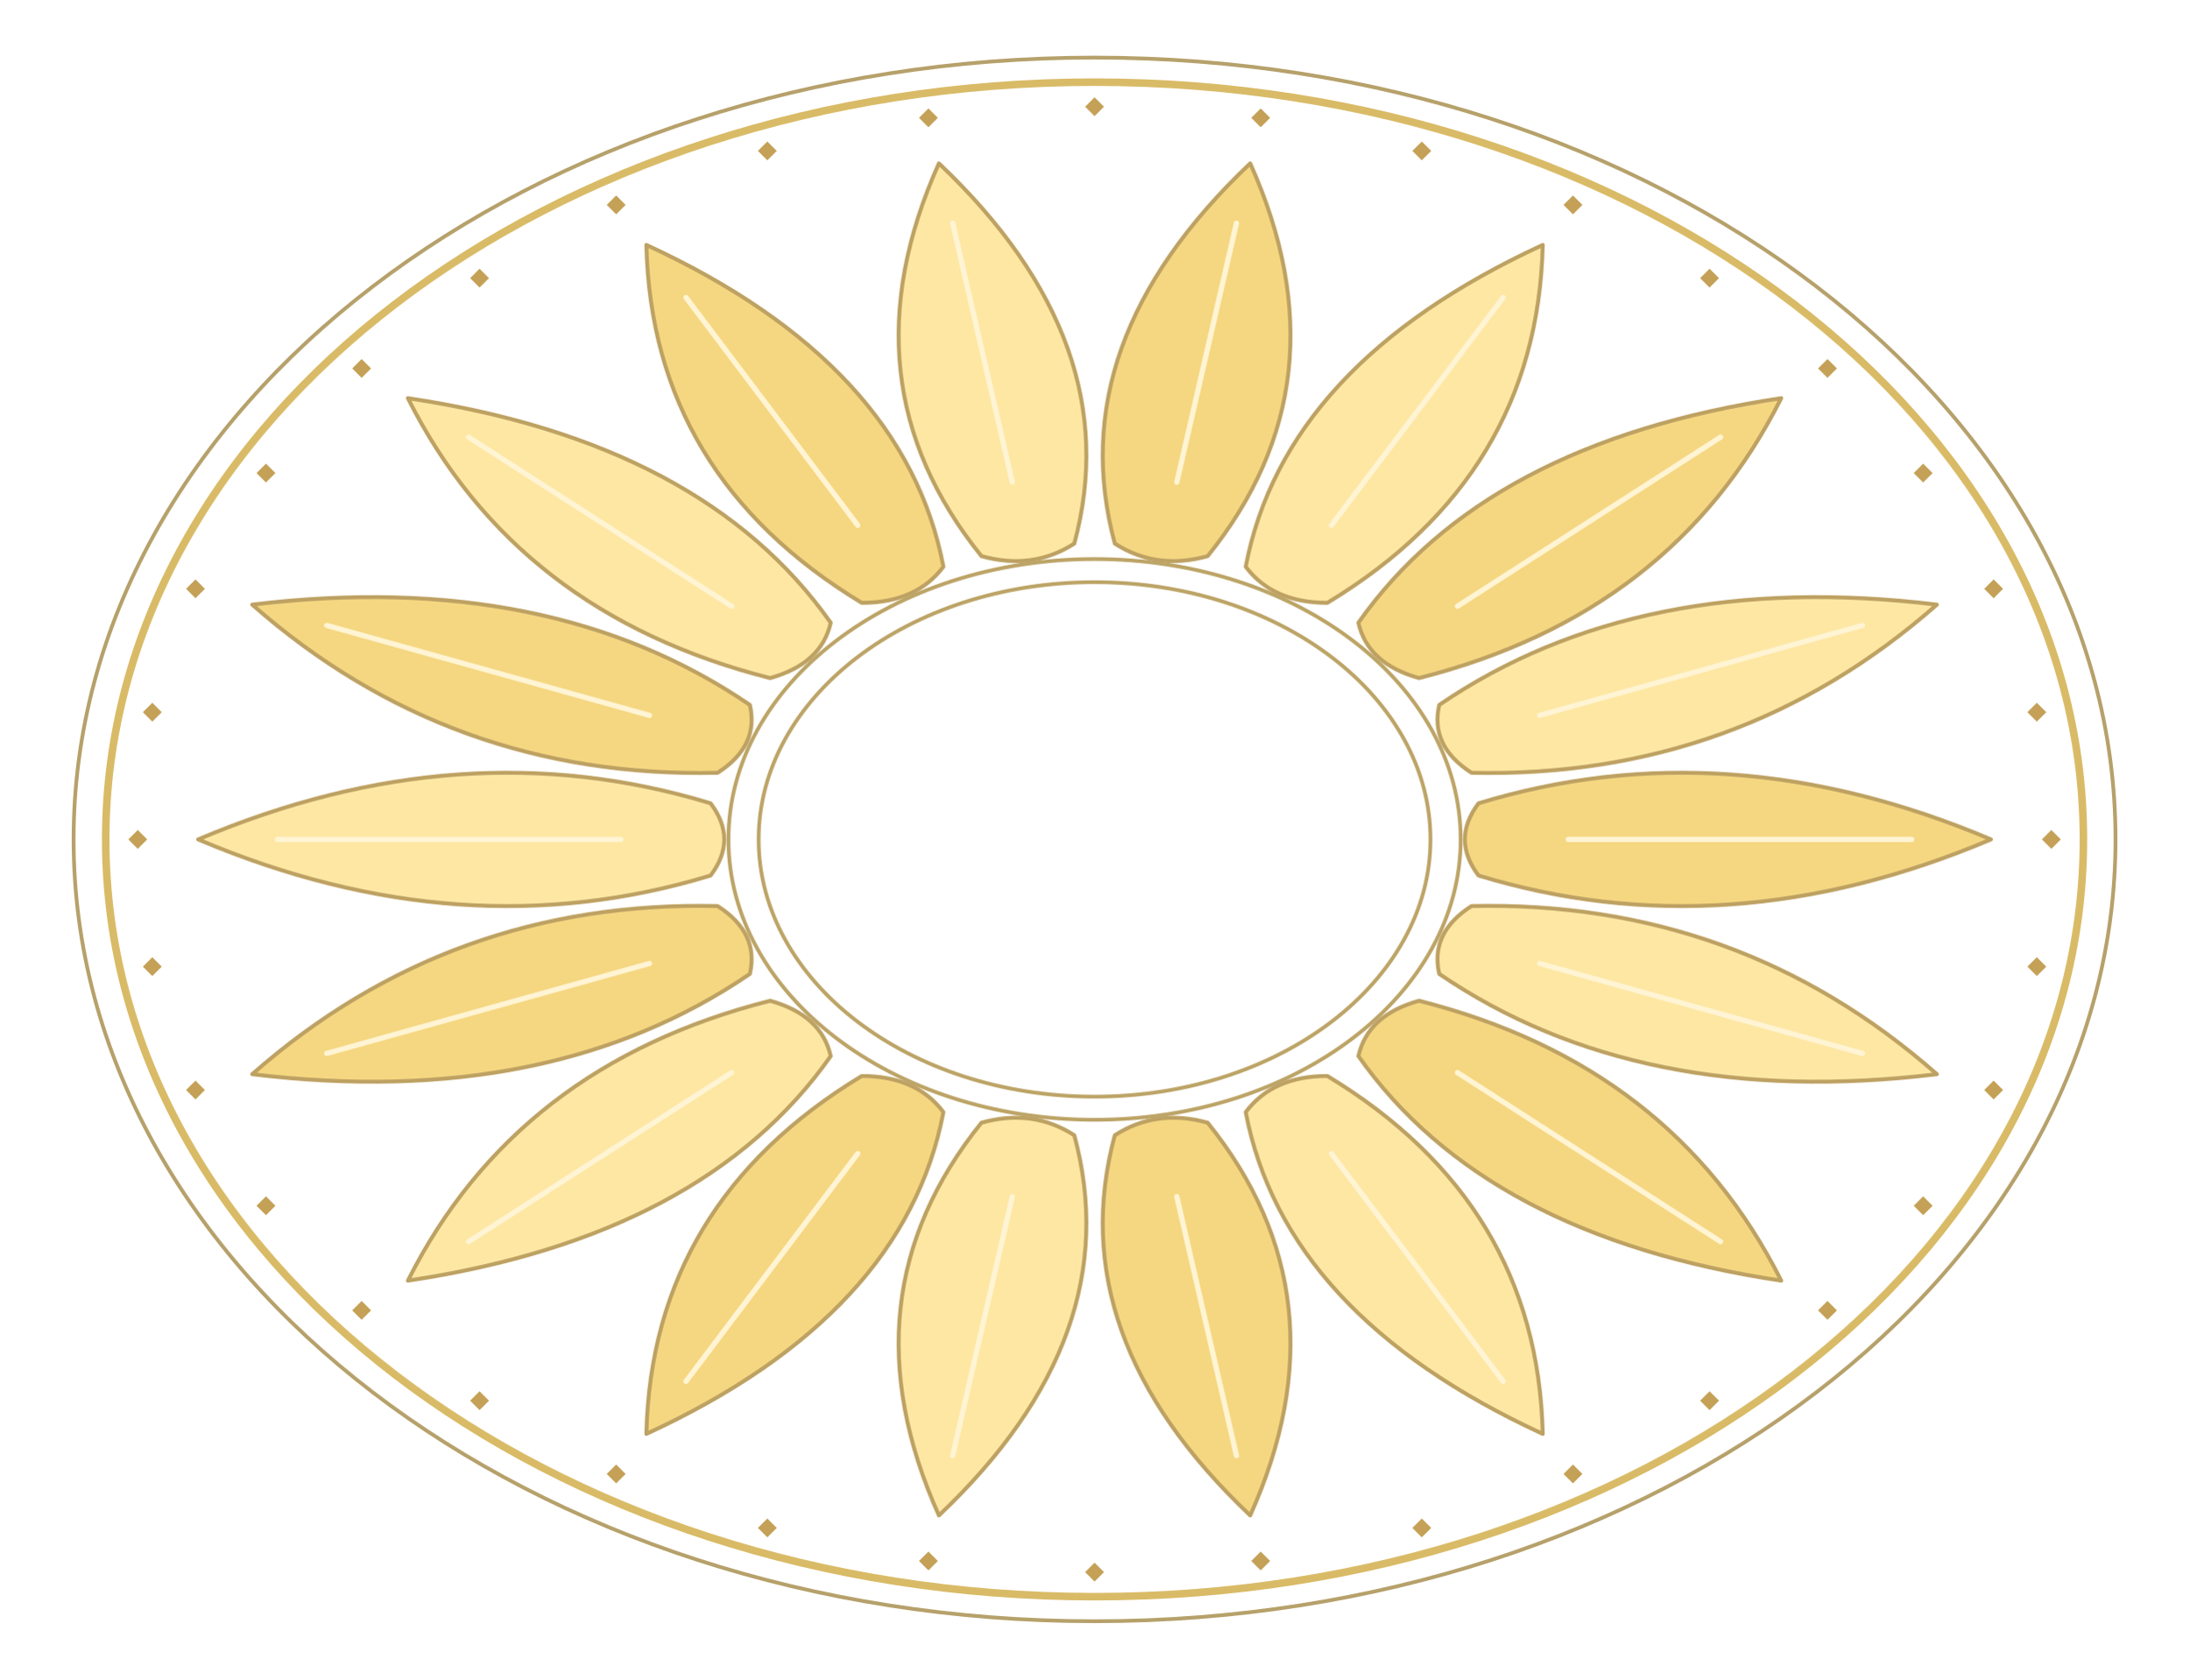
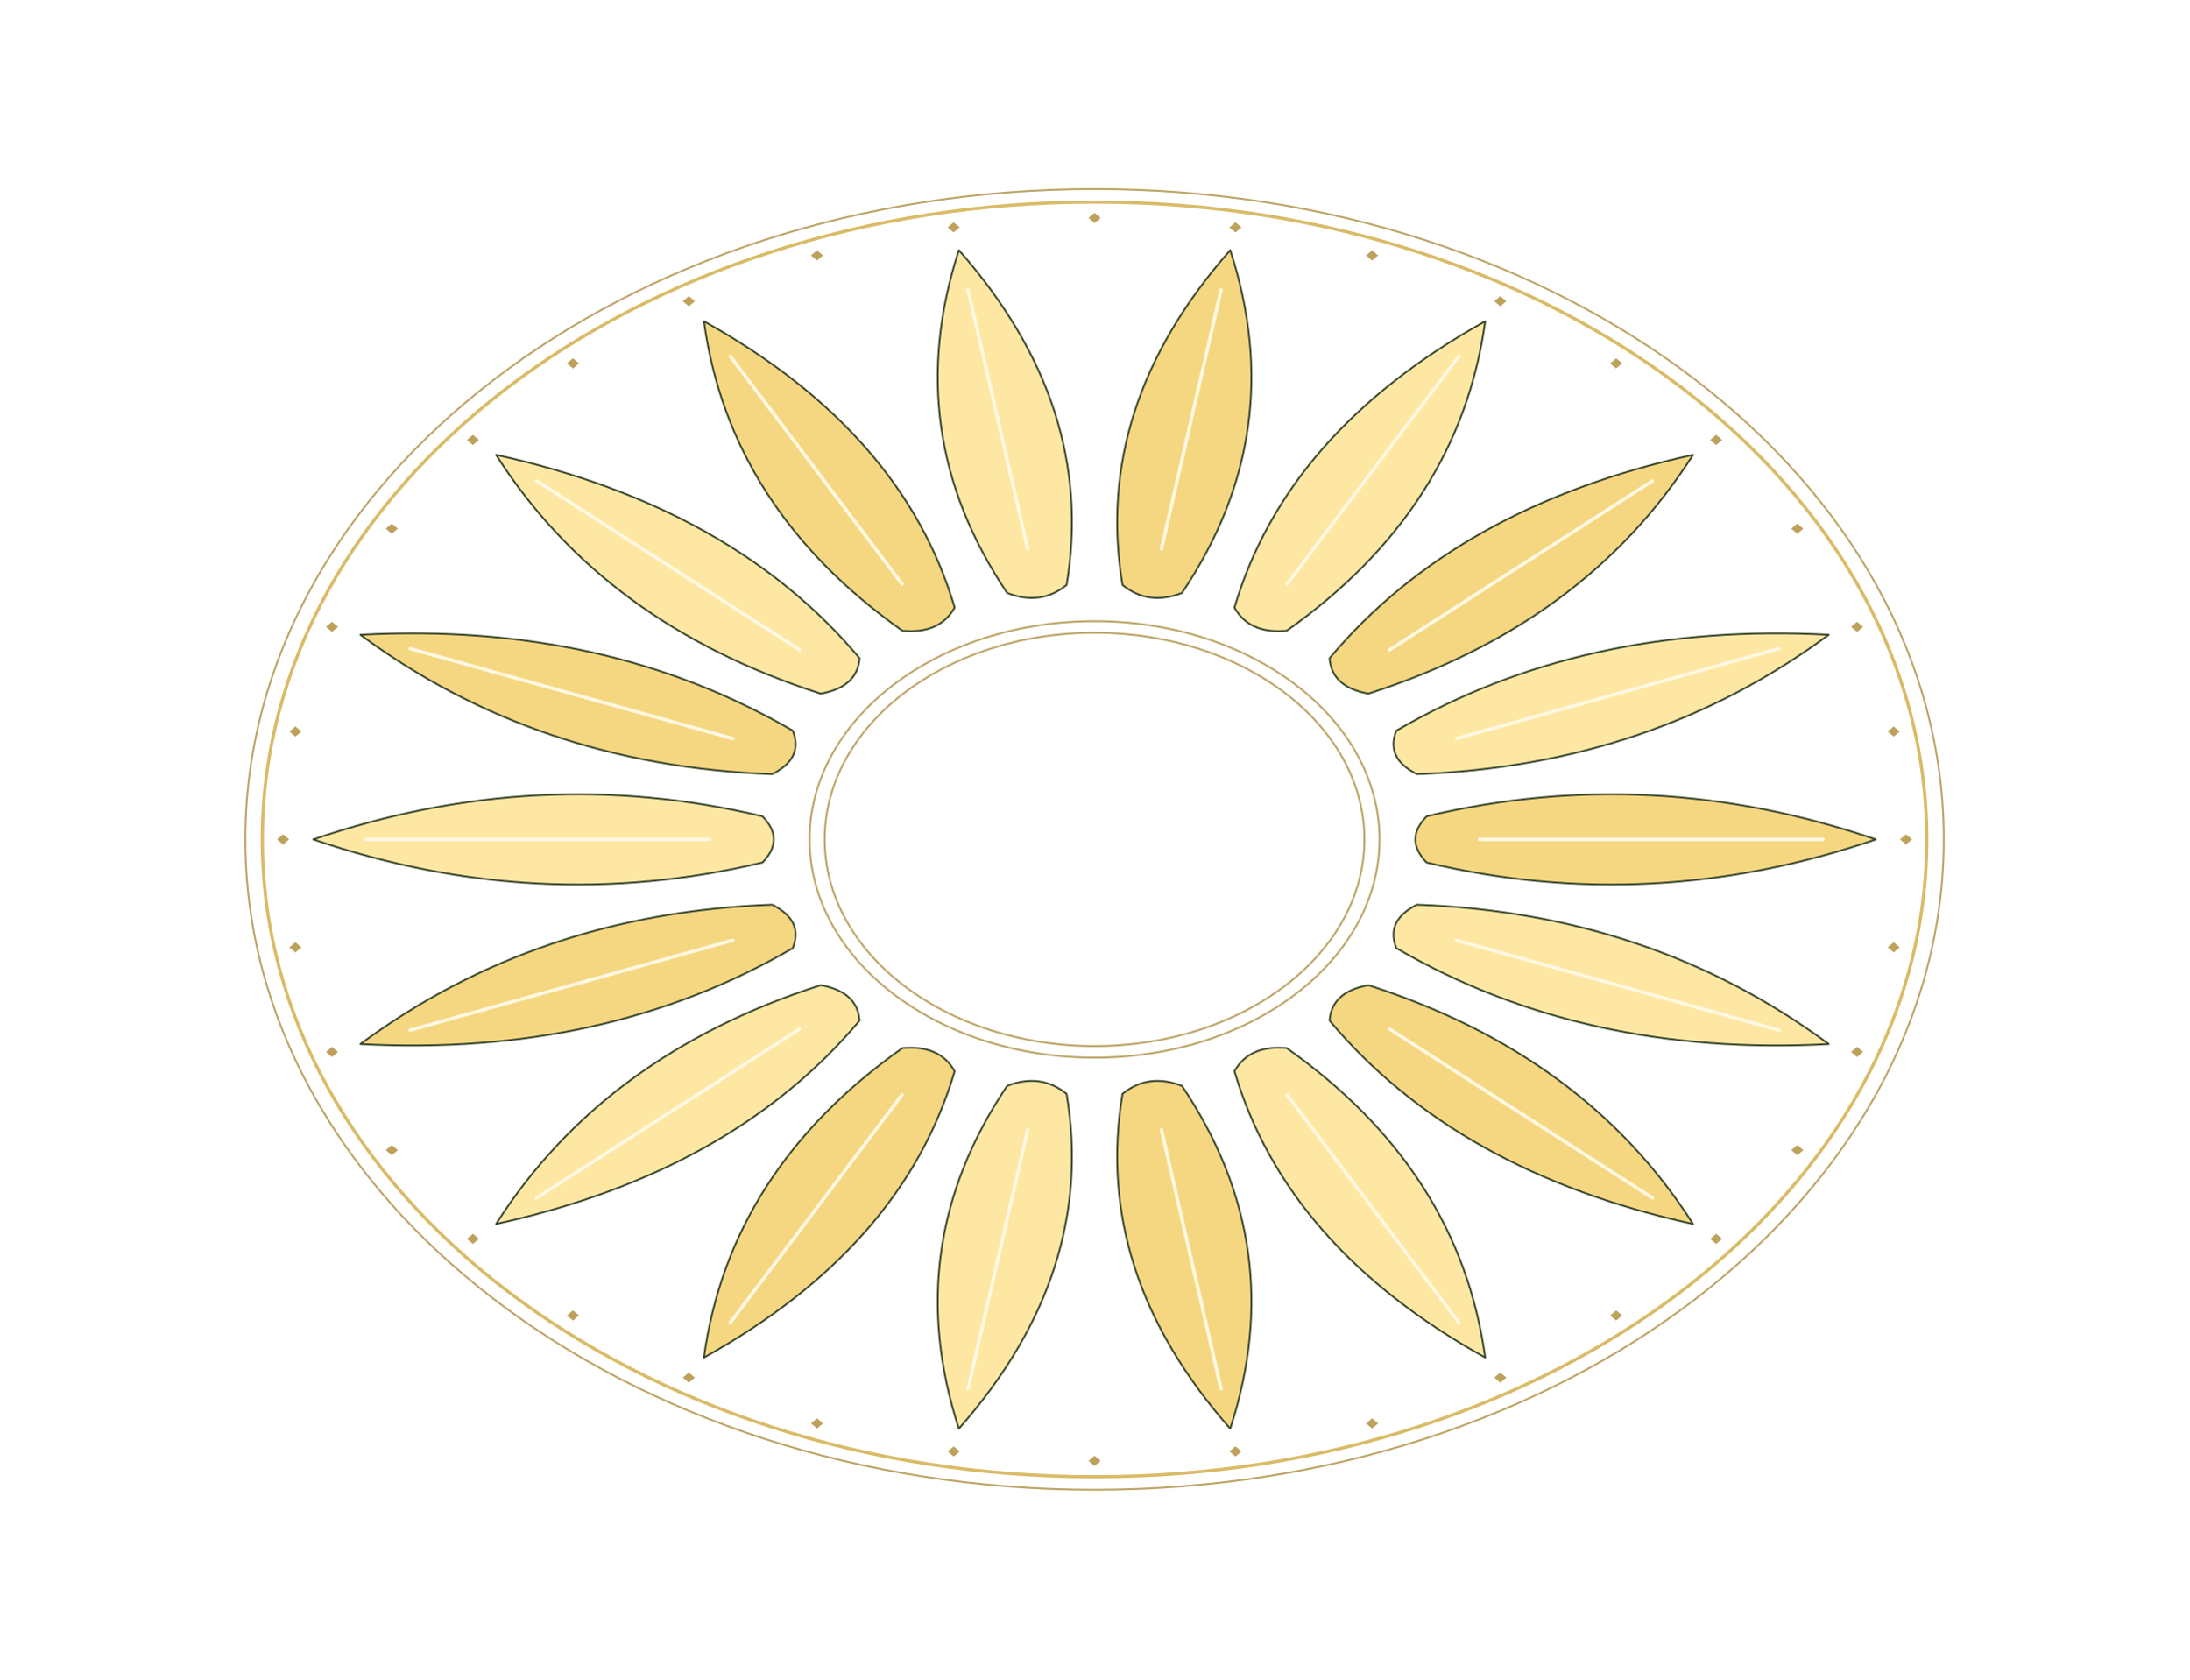
- <svg xmlns="http://www.w3.org/2000/svg" width="1160" height="890" viewBox="3300 2265 1160 890" stroke-linecap="round" stroke-linejoin="round">
-   <defs>
-     <clipPath id="floor">
-       <ellipse cx="3880" cy="2709.9" rx="565" ry="431" />
-     </clipPath>
-   </defs>
-   <g clip-path="url(#floor)">
-     <ellipse cx="3880" cy="2709.9" rx="541" ry="414.38" fill="none" stroke="#B6A16B" stroke-width="2" />
-     <ellipse cx="3880" cy="2709.9" rx="524" ry="401.36" fill="none" stroke="#D9BB67" stroke-width="4" />
-     <path d="M4083.47,2690.76 Q4215.18,2650.63 4355,2709.9 Q4215.18,2769.17 4083.47,2729.04 Q4069,2709.9 4083.47,2690.76 Z" fill="#F5D781" stroke="#BEA263" stroke-width="2.1" />
-     <path d="M4131,2709.9 L4313,2709.9" stroke="#FFF4D3" stroke-width="2.8" />
-     <path d="M4079.75,2745.22 Q4221.44,2742.01 4326.35,2834.34 Q4168.5,2853.41 4062.66,2781.19 Q4057.6,2759.41 4079.75,2745.22 Z" fill="#FDE7A3" stroke="#BEA263" stroke-width="2.1" />
-     <path d="M4115.86,2775.66 L4286.89,2823.33" stroke="#FFF4D3" stroke-width="2.8" />
-     <path d="M4051.93,2795.42 Q4186.51,2829.52 4243.87,2943.77 Q4087.02,2920.33 4019.81,2824.74 Q4024.78,2802.95 4051.93,2795.42 Z" fill="#F5D781" stroke="#BEA263" stroke-width="2.1" />
-     <path d="M4072.28,2833.48 L4211.7,2923.09" stroke="#FFF4D3" stroke-width="2.8" />
-     <path d="M4003.37,2835.3 Q4114.61,2902.6 4117.5,3024.99 Q3980.58,2961.88 3960.1,2854.44 Q3974.5,2835.27 4003.37,2835.3 Z" fill="#FDE7A3" stroke="#BEA263" stroke-width="2.1" />
-     <path d="M4005.5,2876.4 L4096.5,2997.13" stroke="#FFF4D3" stroke-width="2.8" />
-     <path d="M3939.94,2860.06 Q4014.41,2952.44 3962.48,3068.2 Q3862,2973.03 3890.73,2866.71 Q3912.82,2852.47 3939.94,2860.06 Z" fill="#F5D781" stroke="#BEA263" stroke-width="2.1" />
-     <path d="M3923.59,2899.23 L3955.19,3036.52" stroke="#FFF4D3" stroke-width="2.8" />
-     <path d="M3869.27,2866.71 Q3898,2973.03 3797.52,3068.2 Q3745.59,2952.44 3820.06,2860.06 Q3847.18,2852.47 3869.27,2866.71 Z" fill="#FDE7A3" stroke="#BEA263" stroke-width="2.1" />
-     <path d="M3836.41,2899.23 L3804.81,3036.52" stroke="#FFF4D3" stroke-width="2.8" />
-     <path d="M3799.9,2854.44 Q3779.42,2961.88 3642.5,3024.99 Q3645.39,2902.6 3756.63,2835.3 Q3785.5,2835.27 3799.9,2854.44 Z" fill="#F5D781" stroke="#BEA263" stroke-width="2.1" />
-     <path d="M3754.5,2876.4 L3663.5,2997.13" stroke="#FFF4D3" stroke-width="2.8" />
-     <path d="M3740.19,2824.74 Q3672.98,2920.33 3516.13,2943.77 Q3573.49,2829.52 3708.07,2795.42 Q3735.22,2802.95 3740.19,2824.74 Z" fill="#FDE7A3" stroke="#BEA263" stroke-width="2.1" />
-     <path d="M3687.72,2833.48 L3548.3,2923.09" stroke="#FFF4D3" stroke-width="2.8" />
-     <path d="M3697.34,2781.19 Q3591.5,2853.41 3433.65,2834.34 Q3538.56,2742.01 3680.25,2745.22 Q3702.4,2759.41 3697.34,2781.19 Z" fill="#F5D781" stroke="#BEA263" stroke-width="2.1" />
-     <path d="M3644.14,2775.66 L3473.11,2823.33" stroke="#FFF4D3" stroke-width="2.8" />
-     <path d="M3676.53,2729.04 Q3544.82,2769.17 3405,2709.9 Q3544.82,2650.63 3676.53,2690.76 Q3691,2709.9 3676.53,2729.04 Z" fill="#FDE7A3" stroke="#BEA263" stroke-width="2.1" />
-     <path d="M3629,2709.9 L3447,2709.9" stroke="#FFF4D3" stroke-width="2.8" />
-     <path d="M3680.25,2674.58 Q3538.56,2677.79 3433.65,2585.46 Q3591.5,2566.39 3697.34,2638.61 Q3702.4,2660.39 3680.25,2674.58 Z" fill="#F5D781" stroke="#BEA263" stroke-width="2.1" />
-     <path d="M3644.14,2644.14 L3473.11,2596.47" stroke="#FFF4D3" stroke-width="2.8" />
-     <path d="M3708.07,2624.38 Q3573.49,2590.28 3516.13,2476.03 Q3672.98,2499.47 3740.19,2595.06 Q3735.22,2616.85 3708.07,2624.38 Z" fill="#FDE7A3" stroke="#BEA263" stroke-width="2.1" />
-     <path d="M3687.72,2586.32 L3548.3,2496.71" stroke="#FFF4D3" stroke-width="2.8" />
-     <path d="M3756.63,2584.5 Q3645.39,2517.2 3642.5,2394.81 Q3779.42,2457.92 3799.9,2565.36 Q3785.5,2584.53 3756.63,2584.5 Z" fill="#F5D781" stroke="#BEA263" stroke-width="2.1" />
-     <path d="M3754.5,2543.4 L3663.5,2422.67" stroke="#FFF4D3" stroke-width="2.8" />
-     <path d="M3820.06,2559.74 Q3745.59,2467.36 3797.52,2351.6 Q3898,2446.77 3869.27,2553.09 Q3847.18,2567.33 3820.06,2559.74 Z" fill="#FDE7A3" stroke="#BEA263" stroke-width="2.1" />
-     <path d="M3836.41,2520.57 L3804.81,2383.28" stroke="#FFF4D3" stroke-width="2.8" />
-     <path d="M3890.73,2553.09 Q3862,2446.77 3962.48,2351.6 Q4014.41,2467.36 3939.94,2559.74 Q3912.82,2567.33 3890.73,2553.09 Z" fill="#F5D781" stroke="#BEA263" stroke-width="2.1" />
-     <path d="M3923.59,2520.57 L3955.19,2383.28" stroke="#FFF4D3" stroke-width="2.8" />
-     <path d="M3960.1,2565.36 Q3980.58,2457.92 4117.5,2394.81 Q4114.61,2517.2 4003.37,2584.5 Q3974.5,2584.53 3960.1,2565.36 Z" fill="#FDE7A3" stroke="#BEA263" stroke-width="2.1" />
-     <path d="M4005.5,2543.4 L4096.5,2422.67" stroke="#FFF4D3" stroke-width="2.8" />
-     <path d="M4019.81,2595.06 Q4087.02,2499.47 4243.87,2476.03 Q4186.51,2590.28 4051.93,2624.38 Q4024.78,2616.85 4019.81,2595.06 Z" fill="#F5D781" stroke="#BEA263" stroke-width="2.1" />
-     <path d="M4072.28,2586.32 L4211.7,2496.71" stroke="#FFF4D3" stroke-width="2.8" />
-     <path d="M4062.66,2638.61 Q4168.5,2566.39 4326.35,2585.46 Q4221.44,2677.79 4079.75,2674.58 Q4057.6,2660.39 4062.66,2638.61 Z" fill="#FDE7A3" stroke="#BEA263" stroke-width="2.1" />
-     <path d="M4115.86,2644.14 L4286.89,2596.47" stroke="#FFF4D3" stroke-width="2.8" />
-     <ellipse cx="3880" cy="2709.9" rx="178" ry="136.34" fill="none" stroke="#BDA568" stroke-width="2" />
-     <ellipse cx="3880" cy="2709.9" rx="194" ry="148.6" fill="none" stroke="#BDA568" stroke-width="2" />
-     <path d="M4382 2709.9 l5 -5 l5 5 l-5 5 Z" fill="#C4A157" />
-     <path d="M4374.3 2777.33 l5 -5 l5 5 l-5 5 Z" fill="#C4A157" />
-     <path d="M4351.42 2842.72 l5 -5 l5 5 l-5 5 Z" fill="#C4A157" />
-     <path d="M4314.07 2904.07 l5 -5 l5 5 l-5 5 Z" fill="#C4A157" />
-     <path d="M4263.38 2959.52 l5 -5 l5 5 l-5 5 Z" fill="#C4A157" />
-     <path d="M4200.89 3007.39 l5 -5 l5 5 l-5 5 Z" fill="#C4A157" />
-     <path d="M4128.5 3046.21 l5 -5 l5 5 l-5 5 Z" fill="#C4A157" />
-     <path d="M4048.4 3074.82 l5 -5 l5 5 l-5 5 Z" fill="#C4A157" />
-     <path d="M3963.04 3092.34 l5 -5 l5 5 l-5 5 Z" fill="#C4A157" />
-     <path d="M3875 3098.24 l5 -5 l5 5 l-5 5 Z" fill="#C4A157" />
-     <path d="M3786.96 3092.34 l5 -5 l5 5 l-5 5 Z" fill="#C4A157" />
-     <path d="M3701.6 3074.82 l5 -5 l5 5 l-5 5 Z" fill="#C4A157" />
-     <path d="M3621.5 3046.21 l5 -5 l5 5 l-5 5 Z" fill="#C4A157" />
-     <path d="M3549.11 3007.39 l5 -5 l5 5 l-5 5 Z" fill="#C4A157" />
-     <path d="M3486.62 2959.52 l5 -5 l5 5 l-5 5 Z" fill="#C4A157" />
-     <path d="M3435.93 2904.07 l5 -5 l5 5 l-5 5 Z" fill="#C4A157" />
-     <path d="M3398.58 2842.72 l5 -5 l5 5 l-5 5 Z" fill="#C4A157" />
-     <path d="M3375.7 2777.33 l5 -5 l5 5 l-5 5 Z" fill="#C4A157" />
-     <path d="M3368 2709.9 l5 -5 l5 5 l-5 5 Z" fill="#C4A157" />
-     <path d="M3375.7 2642.47 l5 -5 l5 5 l-5 5 Z" fill="#C4A157" />
-     <path d="M3398.58 2577.08 l5 -5 l5 5 l-5 5 Z" fill="#C4A157" />
-     <path d="M3435.93 2515.73 l5 -5 l5 5 l-5 5 Z" fill="#C4A157" />
-     <path d="M3486.62 2460.28 l5 -5 l5 5 l-5 5 Z" fill="#C4A157" />
-     <path d="M3549.11 2412.41 l5 -5 l5 5 l-5 5 Z" fill="#C4A157" />
-     <path d="M3621.5 2373.59 l5 -5 l5 5 l-5 5 Z" fill="#C4A157" />
-     <path d="M3701.6 2344.98 l5 -5 l5 5 l-5 5 Z" fill="#C4A157" />
-     <path d="M3786.96 2327.46 l5 -5 l5 5 l-5 5 Z" fill="#C4A157" />
-     <path d="M3875 2321.56 l5 -5 l5 5 l-5 5 Z" fill="#C4A157" />
-     <path d="M3963.04 2327.46 l5 -5 l5 5 l-5 5 Z" fill="#C4A157" />
-     <path d="M4048.4 2344.98 l5 -5 l5 5 l-5 5 Z" fill="#C4A157" />
-     <path d="M4128.5 2373.59 l5 -5 l5 5 l-5 5 Z" fill="#C4A157" />
-     <path d="M4200.89 2412.41 l5 -5 l5 5 l-5 5 Z" fill="#C4A157" />
-     <path d="M4263.38 2460.28 l5 -5 l5 5 l-5 5 Z" fill="#C4A157" />
-     <path d="M4314.07 2515.73 l5 -5 l5 5 l-5 5 Z" fill="#C4A157" />
-     <path d="M4351.42 2577.08 l5 -5 l5 5 l-5 5 Z" fill="#C4A157" />
-     <path d="M4374.3 2642.47 l5 -5 l5 5 l-5 5 Z" fill="#C4A157" />
+ <svg xmlns="http://www.w3.org/2000/svg" width="1160" height="890" viewBox="0 0 1160 890" stroke-linecap="round" stroke-linejoin="round">
+   <g transform="translate(-3300 -2265)">
+     <ellipse cx="3880.0" cy="2709.9" rx="450" ry="344.7" fill="none" stroke="#bda568" stroke-width="1" />
+     <ellipse cx="3880.0" cy="2709.9" rx="441" ry="337.806" fill="none" stroke="#d9bb67" stroke-width="1.7" />
+     <path d="M4056.000 2697.644 Q4175.000 2669.302 4294.000 2709.900 Q4175.000 2750.498 4056.000 2722.156 Q4044.000 2709.900 4056.000 2697.644 Z" fill="#f5d781" stroke="#39472d" stroke-width=".95" />
+     <path d="M4084.000 2709.900 L4266.000 2709.900" fill="none" stroke="#fff8e2" stroke-width="1.8" />
+     <path d="M4050.858 2744.493 Q4175.336 2749.037 4269.033 2818.363 Q4139.082 2825.336 4039.914 2767.527 Q4034.110 2752.866 4050.858 2744.493 Z" fill="#fde7a3" stroke="#39472d" stroke-width=".95" />
+     <path d="M4071.697 2763.345 L4242.721 2811.027" fill="none" stroke="#fff8e2" stroke-width="1.8" />
+     <path d="M4025.108 2787.169 Q4140.051 2824.051 4197.142 2913.743 Q4071.915 2886.251 4004.539 2805.947 Q4005.631 2790.650 4025.108 2787.169 Z" fill="#f5d781" stroke="#39472d" stroke-width=".95" />
+     <path d="M4036.273 2810.345 L4175.693 2899.957" fill="none" stroke="#fff8e2" stroke-width="1.8" />
+     <path d="M3981.856 2820.526 Q4073.399 2885.297 4087.000 2984.537 Q3981.601 2925.895 3954.144 2832.782 Q3962.000 2818.694 3981.856 2820.526 Z" fill="#fde7a3" stroke="#39472d" stroke-width=".95" />
+     <path d="M3982.000 2845.229 L4073.000 2965.963" fill="none" stroke="#fff8e2" stroke-width="1.8" />
+     <path d="M3926.319 2840.540 Q3983.421 2925.387 3951.890 3022.206 Q3879.031 2939.487 3894.805 2844.796 Q3908.478 2833.615 3926.319 2840.540 Z" fill="#f5d781" stroke="#39472d" stroke-width=".95" />
+     <path d="M3915.424 2863.790 L3947.028 3001.084" fill="none" stroke="#fff8e2" stroke-width="1.8" />
+     <path d="M3865.195 2844.796 Q3880.969 2939.487 3808.110 3022.206 Q3776.579 2925.387 3833.681 2840.540 Q3851.522 2833.615 3865.195 2844.796 Z" fill="#fde7a3" stroke="#39472d" stroke-width=".95" />
+     <path d="M3844.576 2863.790 L3812.972 3001.084" fill="none" stroke="#fff8e2" stroke-width="1.8" />
+     <path d="M3805.856 2832.782 Q3778.399 2925.895 3673.000 2984.537 Q3686.601 2885.297 3778.144 2820.526 Q3798.000 2818.694 3805.856 2832.782 Z" fill="#f5d781" stroke="#39472d" stroke-width=".95" />
+     <path d="M3778.000 2845.229 L3687.000 2965.963" fill="none" stroke="#fff8e2" stroke-width="1.8" />
+     <path d="M3755.461 2805.947 Q3688.085 2886.251 3562.858 2913.743 Q3619.949 2824.051 3734.892 2787.169 Q3754.369 2790.650 3755.461 2805.947 Z" fill="#fde7a3" stroke="#39472d" stroke-width=".95" />
+     <path d="M3723.727 2810.345 L3584.307 2899.957" fill="none" stroke="#fff8e2" stroke-width="1.8" />
+     <path d="M3720.086 2767.527 Q3620.918 2825.336 3490.967 2818.363 Q3584.664 2749.037 3709.142 2744.493 Q3725.890 2752.866 3720.086 2767.527 Z" fill="#f5d781" stroke="#39472d" stroke-width=".95" />
+     <path d="M3688.303 2763.345 L3517.279 2811.027" fill="none" stroke="#fff8e2" stroke-width="1.8" />
+     <path d="M3704.000 2722.156 Q3585.000 2750.498 3466.000 2709.900 Q3585.000 2669.302 3704.000 2697.644 Q3716.000 2709.900 3704.000 2722.156 Z" fill="#fde7a3" stroke="#39472d" stroke-width=".95" />
+     <path d="M3676.000 2709.900 L3494.000 2709.900" fill="none" stroke="#fff8e2" stroke-width="1.8" />
+     <path d="M3709.142 2675.307 Q3584.664 2670.763 3490.967 2601.437 Q3620.918 2594.464 3720.086 2652.273 Q3725.890 2666.934 3709.142 2675.307 Z" fill="#f5d781" stroke="#39472d" stroke-width=".95" />
+     <path d="M3688.303 2656.455 L3517.279 2608.773" fill="none" stroke="#fff8e2" stroke-width="1.8" />
+     <path d="M3734.892 2632.631 Q3619.949 2595.749 3562.858 2506.057 Q3688.085 2533.549 3755.461 2613.853 Q3754.369 2629.150 3734.892 2632.631 Z" fill="#fde7a3" stroke="#39472d" stroke-width=".95" />
+     <path d="M3723.727 2609.455 L3584.307 2519.843" fill="none" stroke="#fff8e2" stroke-width="1.8" />
+     <path d="M3778.144 2599.274 Q3686.601 2534.503 3673.000 2435.263 Q3778.399 2493.905 3805.856 2587.018 Q3798.000 2601.106 3778.144 2599.274 Z" fill="#f5d781" stroke="#39472d" stroke-width=".95" />
+     <path d="M3778.000 2574.571 L3687.000 2453.837" fill="none" stroke="#fff8e2" stroke-width="1.8" />
+     <path d="M3833.681 2579.260 Q3776.579 2494.413 3808.110 2397.594 Q3880.969 2480.313 3865.195 2575.004 Q3851.522 2586.185 3833.681 2579.260 Z" fill="#fde7a3" stroke="#39472d" stroke-width=".95" />
+     <path d="M3844.576 2556.010 L3812.972 2418.716" fill="none" stroke="#fff8e2" stroke-width="1.8" />
+     <path d="M3894.805 2575.004 Q3879.031 2480.313 3951.890 2397.594 Q3983.421 2494.413 3926.319 2579.260 Q3908.478 2586.185 3894.805 2575.004 Z" fill="#f5d781" stroke="#39472d" stroke-width=".95" />
+     <path d="M3915.424 2556.010 L3947.028 2418.716" fill="none" stroke="#fff8e2" stroke-width="1.8" />
+     <path d="M3954.144 2587.018 Q3981.601 2493.905 4087.000 2435.263 Q4073.399 2534.503 3981.856 2599.274 Q3962.000 2601.106 3954.144 2587.018 Z" fill="#fde7a3" stroke="#39472d" stroke-width=".95" />
+     <path d="M3982.000 2574.571 L4073.000 2453.837" fill="none" stroke="#fff8e2" stroke-width="1.8" />
+     <path d="M4004.539 2613.853 Q4071.915 2533.549 4197.142 2506.057 Q4140.051 2595.749 4025.108 2632.631 Q4005.631 2629.150 4004.539 2613.853 Z" fill="#f5d781" stroke="#39472d" stroke-width=".95" />
+     <path d="M4036.273 2609.455 L4175.693 2519.843" fill="none" stroke="#fff8e2" stroke-width="1.8" />
+     <path d="M4039.914 2652.273 Q4139.082 2594.464 4269.033 2601.437 Q4175.336 2670.763 4050.858 2675.307 Q4034.110 2666.934 4039.914 2652.273 Z" fill="#fde7a3" stroke="#39472d" stroke-width=".95" />
+     <path d="M4071.697 2656.455 L4242.721 2608.773" fill="none" stroke="#fff8e2" stroke-width="1.8" />
+     <ellipse cx="3880.0" cy="2709.9" rx="151" ry="115.666" fill="none" stroke="#bda568" stroke-width="1" />
+     <ellipse cx="3880.0" cy="2709.9" rx="143" ry="109.538" fill="none" stroke="#bda568" stroke-width="1" />
+     <path d="M4310.000 2707.200 l3.2 2.7 l-3.2 2.7 l-3.2 -2.7 Z" fill="#bea15b" />
+     <path d="M4303.467 2764.396 l3.2 2.7 l-3.2 2.7 l-3.2 -2.7 Z" fill="#bea15b" />
+     <path d="M4284.068 2819.855 l3.2 2.7 l-3.2 2.7 l-3.2 -2.7 Z" fill="#bea15b" />
+     <path d="M4252.391 2871.890 l3.2 2.7 l-3.2 2.7 l-3.2 -2.7 Z" fill="#bea15b" />
+     <path d="M4209.399 2918.921 l3.2 2.7 l-3.2 2.7 l-3.2 -2.7 Z" fill="#bea15b" />
+     <path d="M4156.399 2959.520 l3.2 2.7 l-3.2 2.7 l-3.2 -2.7 Z" fill="#bea15b" />
+     <path d="M4095.000 2992.451 l3.2 2.7 l-3.2 2.7 l-3.2 -2.7 Z" fill="#bea15b" />
+     <path d="M4027.069 3016.716 l3.2 2.7 l-3.2 2.7 l-3.2 -2.7 Z" fill="#bea15b" />
+     <path d="M3954.669 3031.576 l3.2 2.7 l-3.2 2.7 l-3.2 -2.7 Z" fill="#bea15b" />
+     <path d="M3880.000 3036.580 l3.2 2.7 l-3.2 2.7 l-3.2 -2.7 Z" fill="#bea15b" />
+     <path d="M3805.331 3031.576 l3.2 2.7 l-3.2 2.7 l-3.2 -2.7 Z" fill="#bea15b" />
+     <path d="M3732.931 3016.716 l3.2 2.7 l-3.2 2.7 l-3.2 -2.7 Z" fill="#bea15b" />
+     <path d="M3665.000 2992.451 l3.2 2.7 l-3.2 2.7 l-3.2 -2.7 Z" fill="#bea15b" />
+     <path d="M3603.601 2959.520 l3.2 2.7 l-3.2 2.7 l-3.2 -2.7 Z" fill="#bea15b" />
+     <path d="M3550.601 2918.921 l3.2 2.7 l-3.2 2.7 l-3.2 -2.7 Z" fill="#bea15b" />
+     <path d="M3507.609 2871.890 l3.2 2.7 l-3.2 2.7 l-3.2 -2.7 Z" fill="#bea15b" />
+     <path d="M3475.932 2819.855 l3.2 2.7 l-3.2 2.7 l-3.2 -2.7 Z" fill="#bea15b" />
+     <path d="M3456.533 2764.396 l3.2 2.7 l-3.2 2.7 l-3.2 -2.7 Z" fill="#bea15b" />
+     <path d="M3450.000 2707.200 l3.2 2.7 l-3.2 2.7 l-3.2 -2.7 Z" fill="#bea15b" />
+     <path d="M3456.533 2650.004 l3.2 2.7 l-3.2 2.7 l-3.2 -2.7 Z" fill="#bea15b" />
+     <path d="M3475.932 2594.545 l3.2 2.7 l-3.2 2.7 l-3.2 -2.7 Z" fill="#bea15b" />
+     <path d="M3507.609 2542.510 l3.2 2.7 l-3.2 2.7 l-3.2 -2.7 Z" fill="#bea15b" />
+     <path d="M3550.601 2495.479 l3.2 2.7 l-3.2 2.7 l-3.2 -2.7 Z" fill="#bea15b" />
+     <path d="M3603.601 2454.880 l3.2 2.7 l-3.2 2.7 l-3.2 -2.7 Z" fill="#bea15b" />
+     <path d="M3665.000 2421.949 l3.2 2.7 l-3.2 2.7 l-3.2 -2.7 Z" fill="#bea15b" />
+     <path d="M3732.931 2397.684 l3.2 2.7 l-3.2 2.7 l-3.2 -2.7 Z" fill="#bea15b" />
+     <path d="M3805.331 2382.824 l3.2 2.7 l-3.2 2.7 l-3.2 -2.7 Z" fill="#bea15b" />
+     <path d="M3880.000 2377.820 l3.2 2.7 l-3.2 2.7 l-3.2 -2.7 Z" fill="#bea15b" />
+     <path d="M3954.669 2382.824 l3.2 2.7 l-3.2 2.7 l-3.2 -2.7 Z" fill="#bea15b" />
+     <path d="M4027.069 2397.684 l3.2 2.7 l-3.2 2.7 l-3.2 -2.7 Z" fill="#bea15b" />
+     <path d="M4095.000 2421.949 l3.2 2.7 l-3.2 2.7 l-3.2 -2.7 Z" fill="#bea15b" />
+     <path d="M4156.399 2454.880 l3.2 2.7 l-3.2 2.7 l-3.2 -2.7 Z" fill="#bea15b" />
+     <path d="M4209.399 2495.479 l3.2 2.7 l-3.2 2.7 l-3.2 -2.7 Z" fill="#bea15b" />
+     <path d="M4252.391 2542.510 l3.2 2.7 l-3.2 2.7 l-3.2 -2.7 Z" fill="#bea15b" />
+     <path d="M4284.068 2594.545 l3.2 2.7 l-3.2 2.7 l-3.2 -2.7 Z" fill="#bea15b" />
+     <path d="M4303.467 2650.004 l3.2 2.7 l-3.2 2.7 l-3.2 -2.7 Z" fill="#bea15b" />
  </g>
</svg>
